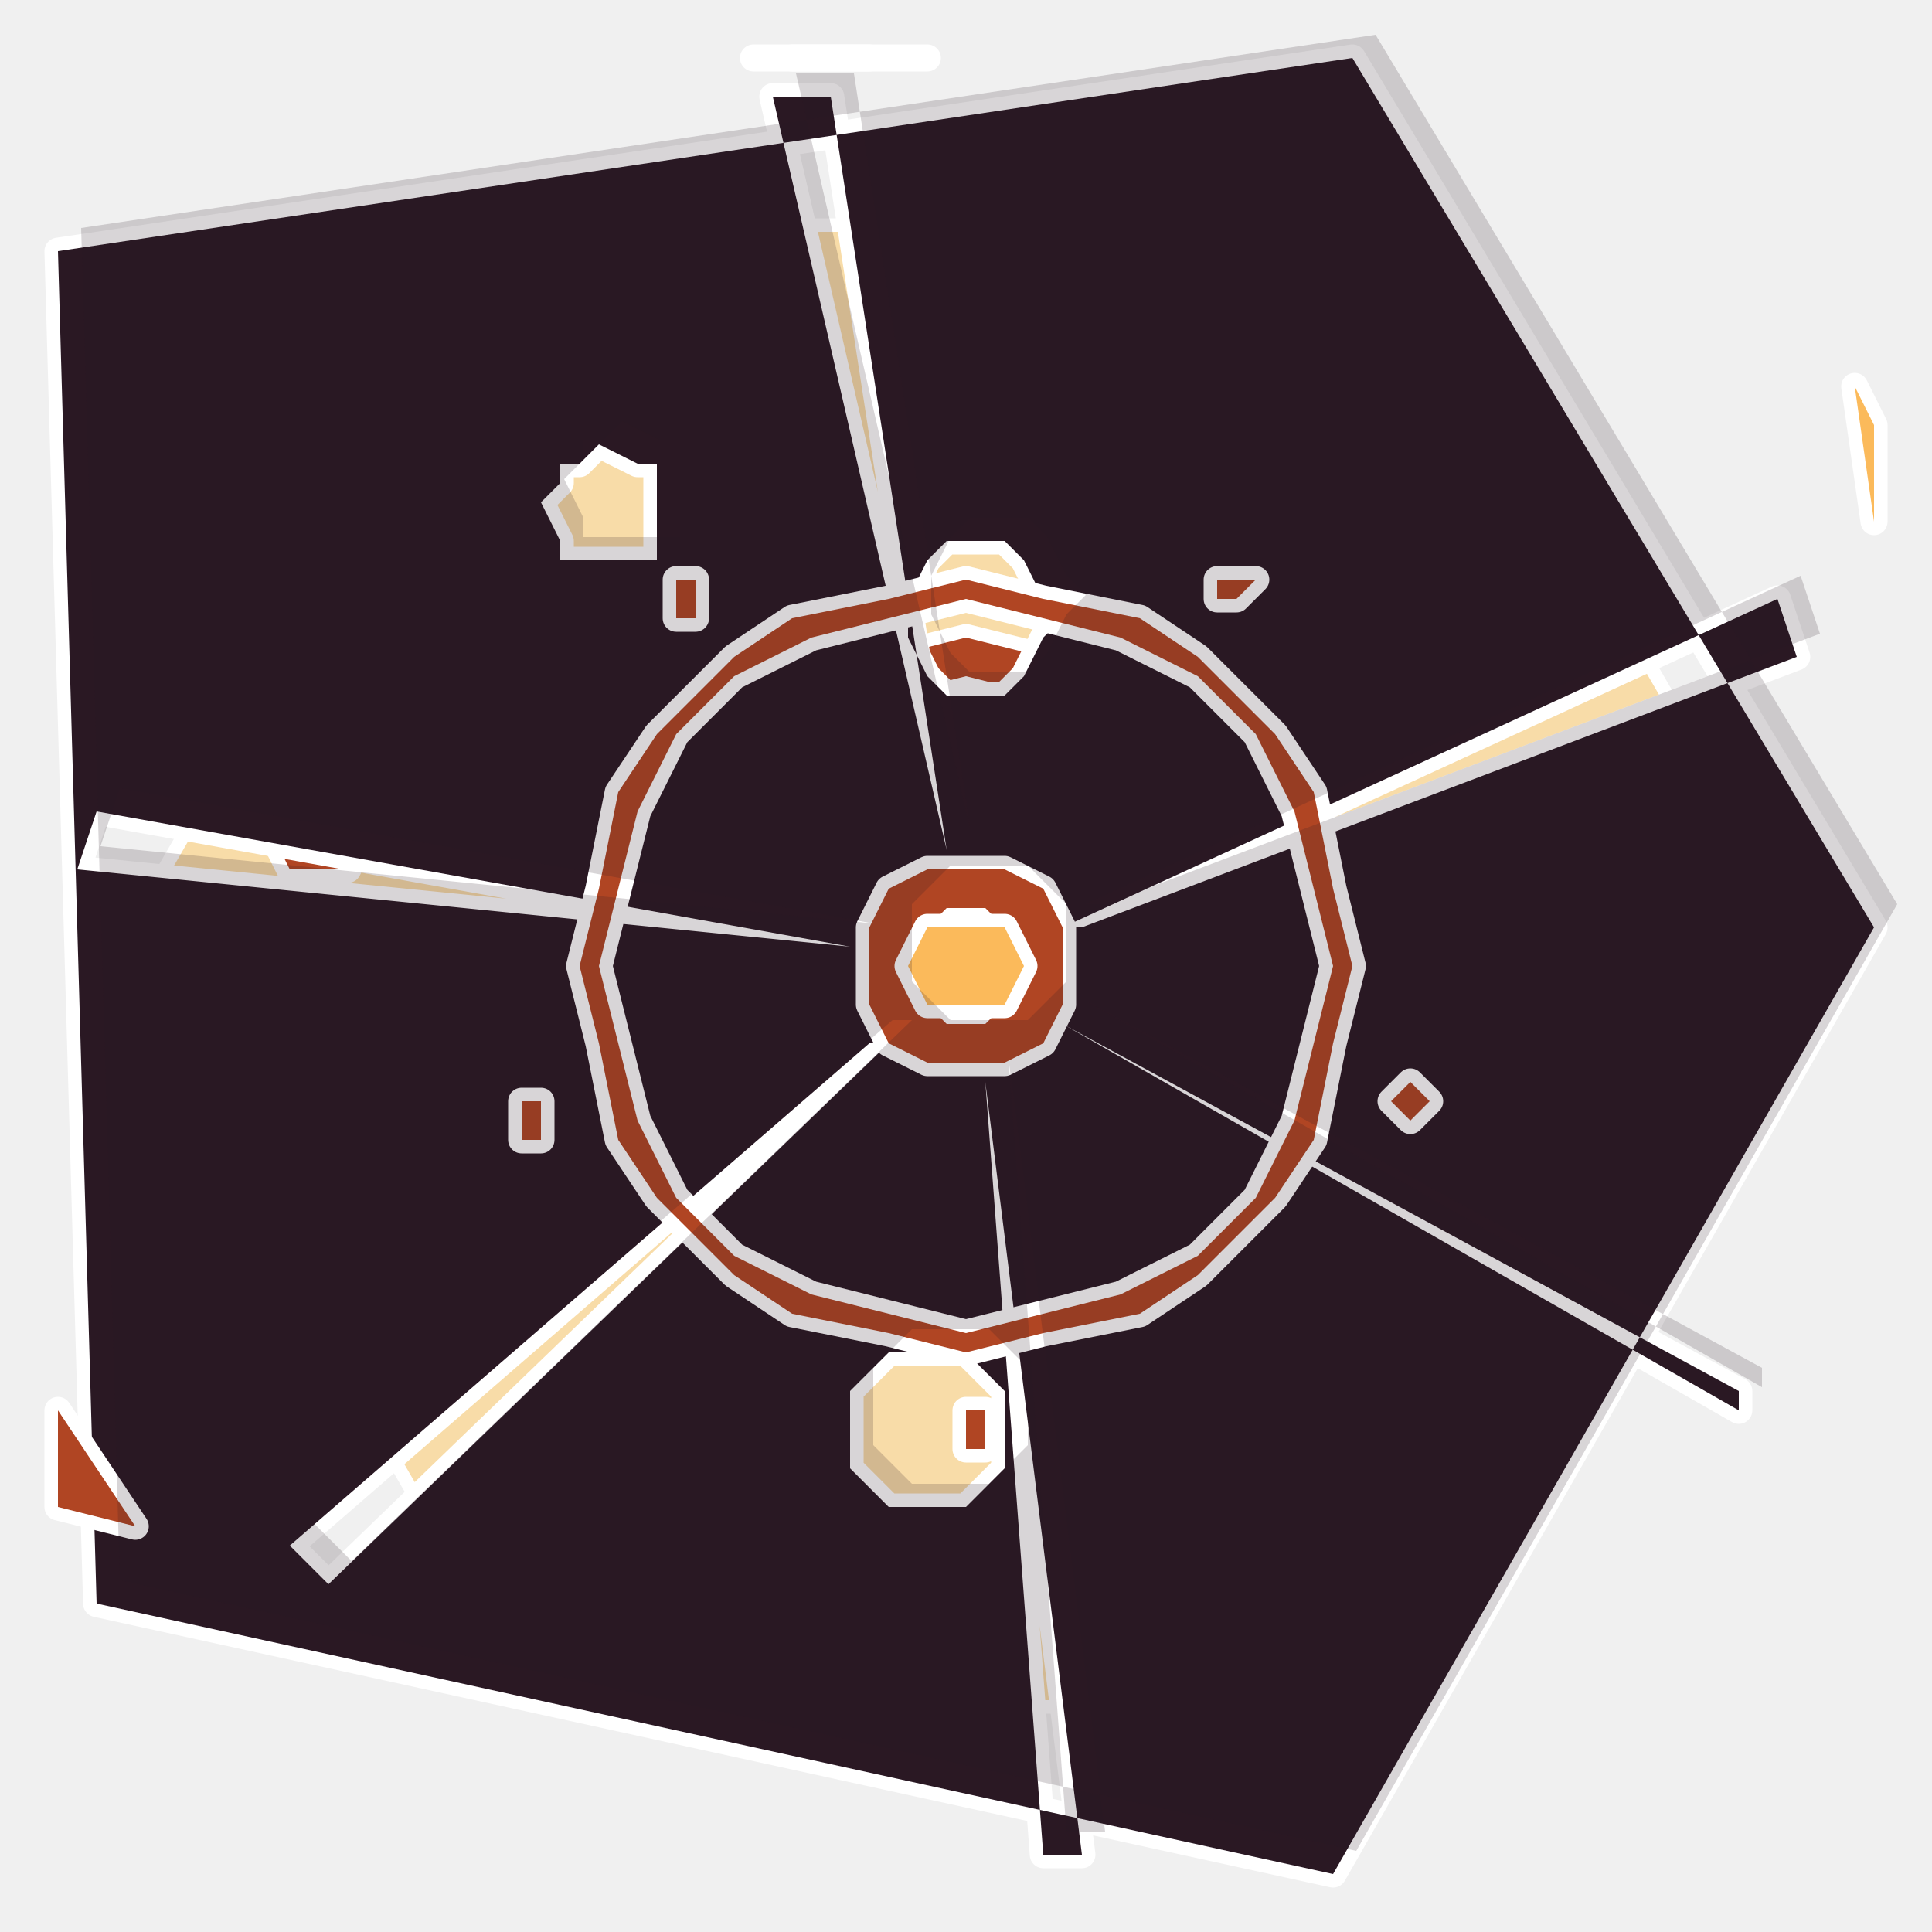
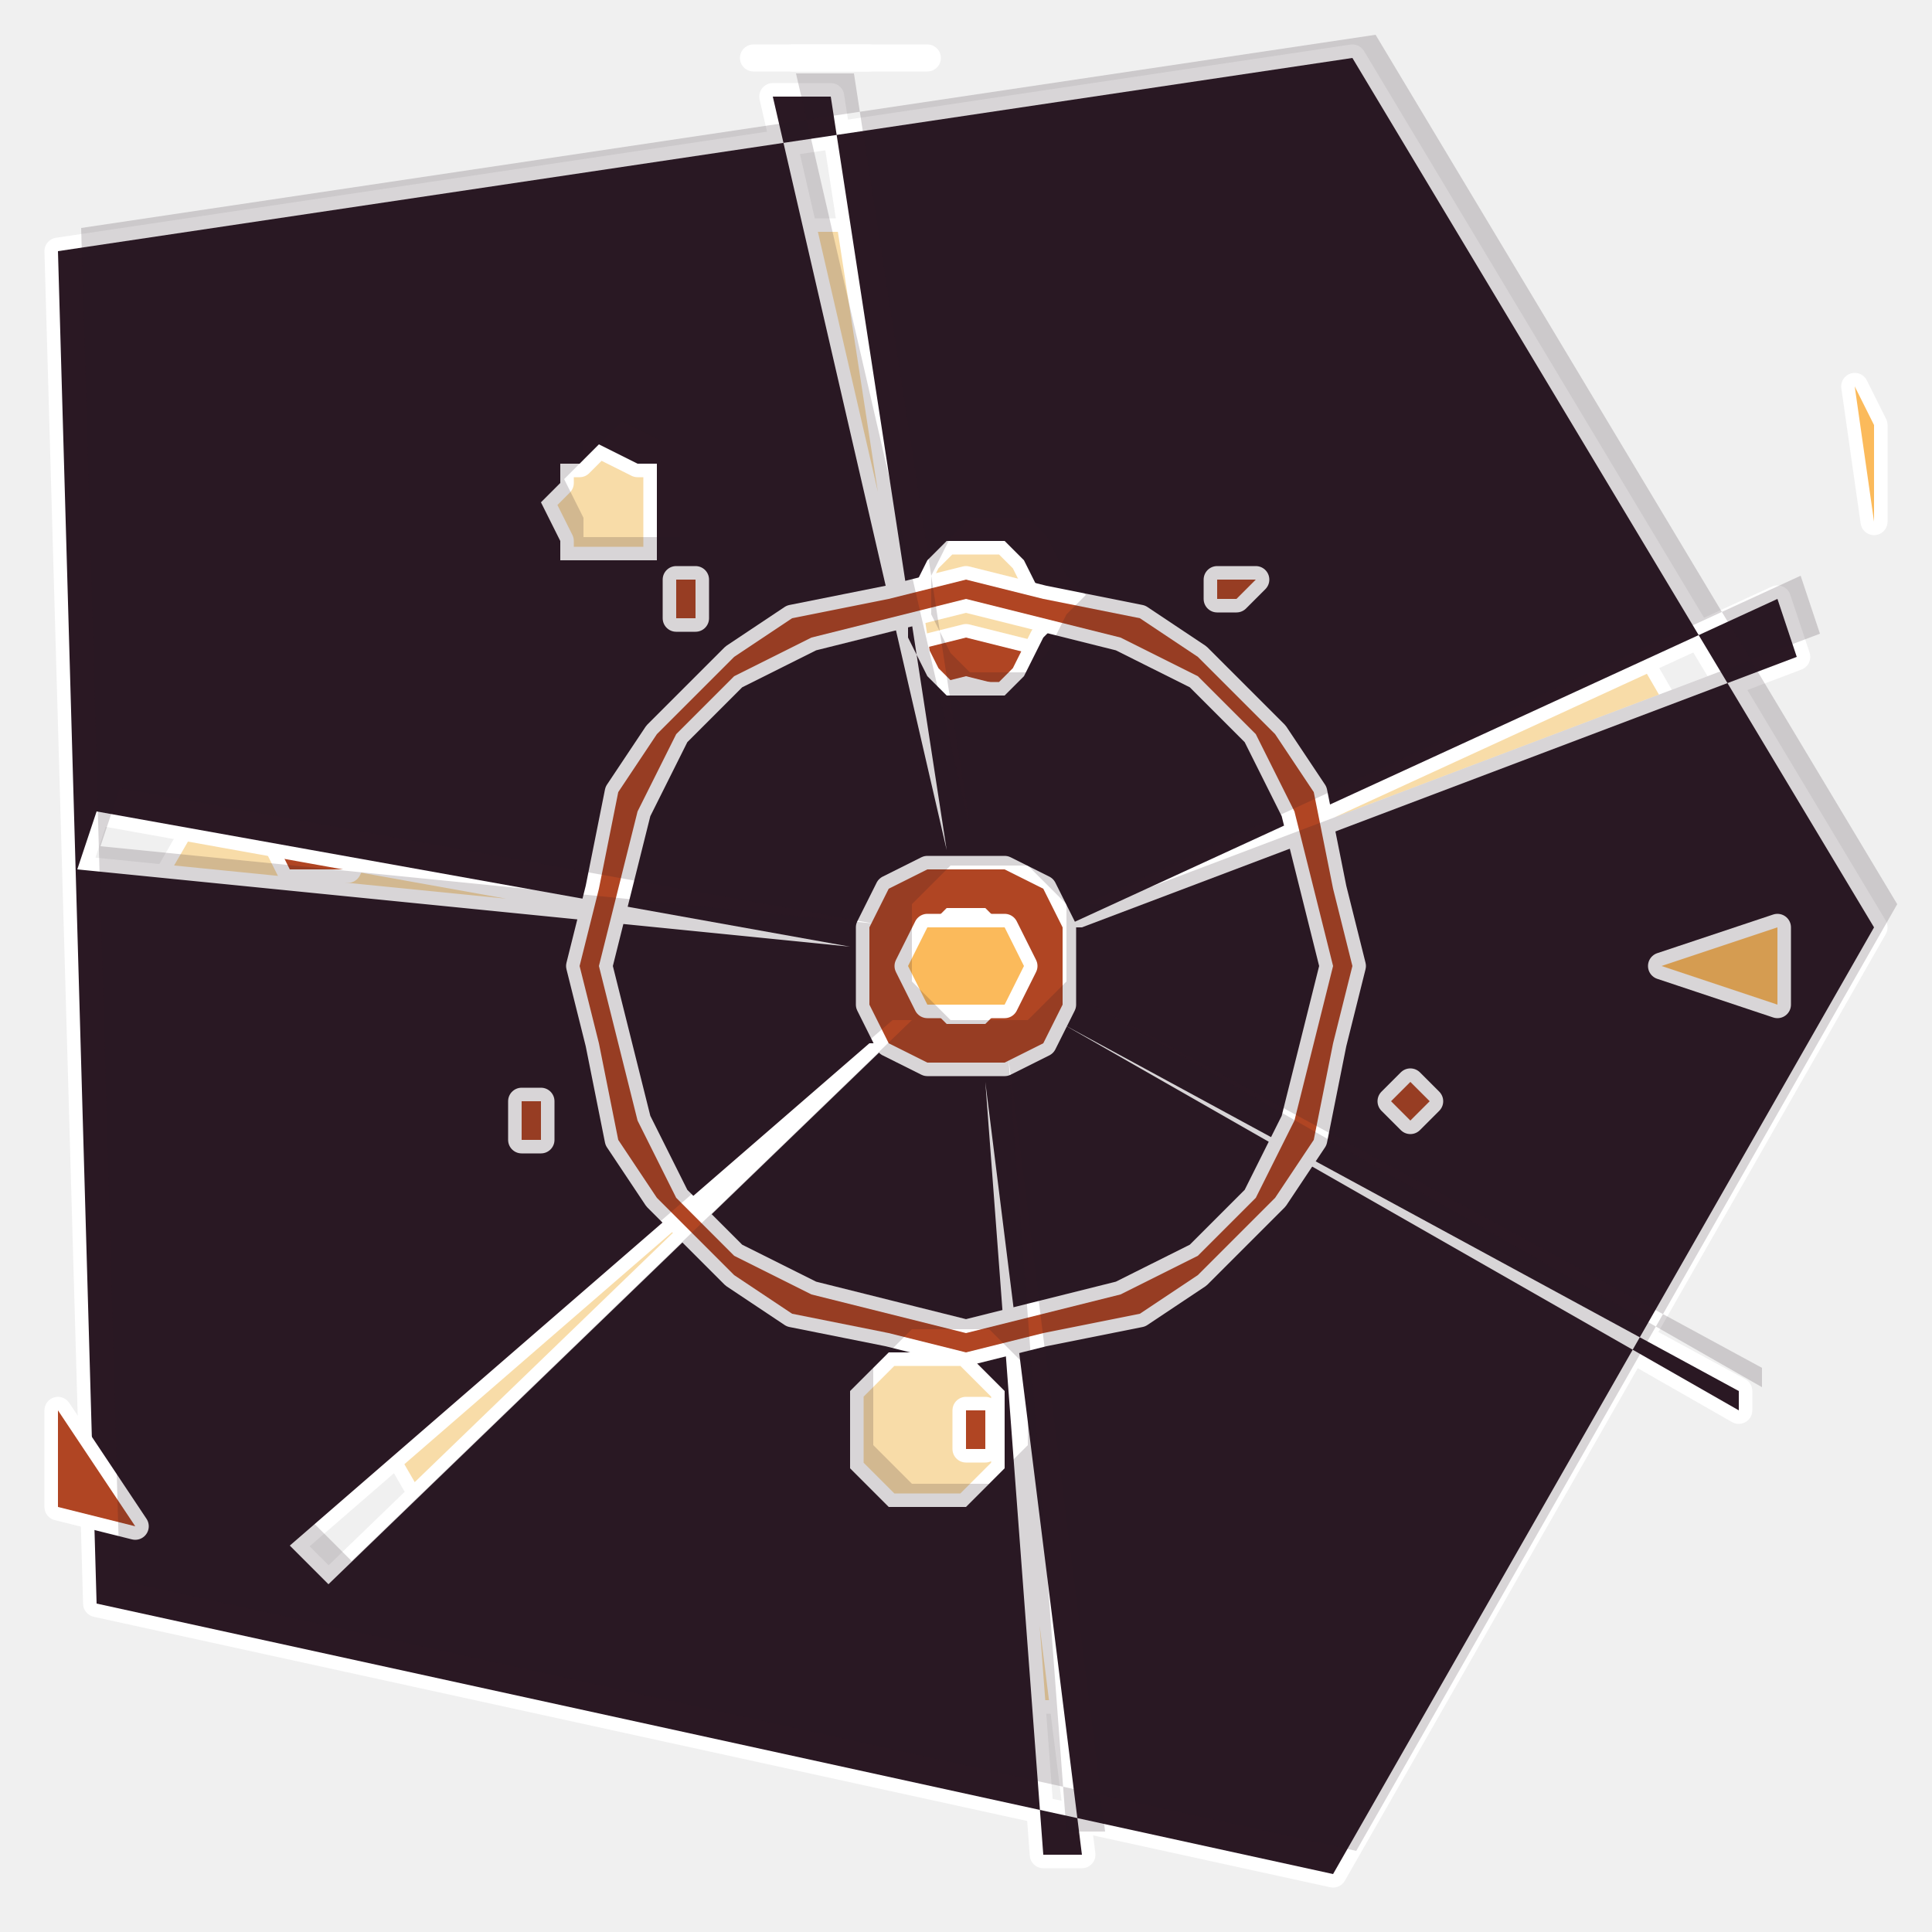
<svg xmlns="http://www.w3.org/2000/svg" viewBox="0 0 100 100" role="img" aria-label="@playform/ets-plugin-dsh-cost - interlace-tile">
  <style>
		@media (prefers-reduced-motion: no-preference) {
			.ets-plugin-dsh-cost-scene * { transform-box: view-box; transform-origin: 50% 50%; }
		.ets-plugin-dsh-cost-counter { animation: ets-plugin-dsh-cost-counter 23s linear -5s infinite; }
		@keyframes ets-plugin-dsh-cost-counter { to { transform: rotate(-360deg); } }
		.ets-plugin-dsh-cost-breathe { animation: ets-plugin-dsh-cost-breathe 7s ease-in-out -5s infinite; }
		@keyframes ets-plugin-dsh-cost-breathe { 50% { transform: scale(1.06); opacity: 0.85; } }
		.ets-plugin-dsh-cost-fire { animation: ets-plugin-dsh-cost-fire 2.9s ease-in-out infinite; }
		@keyframes ets-plugin-dsh-cost-fire { 0%, 100% { opacity: 0.35; } 50% { opacity: 1; } }
		.ets-plugin-dsh-cost-twinkle { animation: ets-plugin-dsh-cost-twinkle 6s ease-in-out -5s infinite; }
		@keyframes ets-plugin-dsh-cost-twinkle { 0%, 100% { transform: scale(0.94); opacity: 0.4; } 50% { transform: scale(1.06); opacity: 1; } }
		.ets-plugin-dsh-cost-trace { animation: ets-plugin-dsh-cost-trace 6s ease-in-out -5s infinite; }
		@keyframes ets-plugin-dsh-cost-trace { 0%, 100% { transform: translate(0, 0); opacity: 1; } 50% { transform: translate(1.4px, -1.4px); opacity: 0.35; } }
		}
	</style>
  <defs>
    <path id="ets-plugin-dsh-cost-0" d="M94,50 L72,88 L28,88 L6,50 L28,12 L72,12 Z" />
    <path id="ets-plugin-dsh-cost-1" d="M26,29 L25,31 L23,31 L22,31 L21,29 L22,27 L23,27 L25,27 Z" />
    <path id="ets-plugin-dsh-cost-2" d="M19,43 L18,45 L17,45 L15,45 L14,43 L15,41 L17,41 L18,41 Z" />
    <path id="ets-plugin-dsh-cost-3" d="M64,50 L64,54 L62,57 L60,60 L57,62 L54,64 L50,64 L46,64 L43,62 L40,60 L38,57 L36,54 L36,50 L36,46 L38,43 L40,40 L43,38 L46,36 L50,36 L54,36 L57,38 L60,40 L62,43 L64,46 Z M62,50 L61,53 L60,56 L58,58 L56,60 L53,61 L50,62 L47,61 L44,60 L42,58 L40,56 L39,53 L38,50 L39,47 L40,44 L42,42 L44,40 L47,39 L50,38 L53,39 L56,40 L58,42 L60,44 L61,47 Z" />
    <path id="ets-plugin-dsh-cost-4" d="M67,50 L66,54 L65,59 L62,62 L59,65 L54,66 L50,67 L46,66 L42,65 L38,62 L35,59 L34,54 L33,50 L34,46 L35,42 L38,38 L41,35 L46,34 L50,33 L54,34 L59,35 L62,38 L65,41 L66,46 Z M65,50 L64,54 L63,57 L60,60 L57,63 L54,64 L50,65 L46,64 L43,63 L40,60 L37,57 L36,54 L35,50 L36,46 L37,43 L40,40 L43,37 L46,36 L50,35 L54,36 L57,37 L60,40 L63,43 L64,46 Z" />
    <path id="ets-plugin-dsh-cost-5" d="M97,48 L69,97 L5,83 L3,13 L70,3 Z M55,53 L90,72 L90,73 L55,53 Z M55,32 L54,33 L53,35 L52,36 L51,36 L49,36 L48,35 L47,33 L47,32 L47,31 L48,29 L49,28 L51,28 L52,28 L53,29 L54,31 Z M51,56 L56,96 L54,96 L51,56 Z M46,54 L17,82 L15,80 L45,54 Z M52,74 L52,76 L51,77 L50,78 L48,78 L46,78 L45,77 L44,76 L44,74 L44,72 L45,71 L46,70 L48,70 L50,70 L51,71 L52,72 Z M44,49 L4,45 L5,42 L44,49 Z M49,44 L40,5 L43,5 L49,44 Z M34,26 L34,28 L34,29 L33,29 L31,29 L30,29 L29,29 L29,28 L28,26 L29,25 L29,24 L30,24 L31,23 L33,24 L34,24 L34,25 Z M55,48 L92,31 L93,34 L56,48 Z M54,50 L54,52 L53,53 L52,54 L50,54 L48,54 L47,53 L46,52 L46,50 L46,48 L47,47 L48,46 L50,46 L52,46 L53,47 L54,48 Z" />
    <path id="ets-plugin-dsh-cost-6" d="M55,50 L55,52 L54,54 L52,55 L50,55 L48,55 L46,54 L45,52 L45,50 L45,48 L46,46 L48,45 L50,45 L52,45 L54,46 L55,48 Z M53,50 L53,51 L52,52 L51,53 L50,53 L49,53 L48,52 L47,51 L47,50 L47,49 L48,48 L49,47 L50,47 L51,47 L52,48 L53,49 Z" />
-     <path id="ets-plugin-dsh-cost-7" d="M70,50 L69,54 L68,59 L66,62 L62,66 L59,68 L54,69 L50,70 L46,69 L41,68 L38,66 L34,62 L32,59 L31,54 L30,50 L31,46 L32,41 L34,38 L38,34 L41,32 L46,31 L50,30 L54,31 L59,32 L62,34 L66,38 L68,41 L69,46 Z M69,50 L68,54 L67,58 L65,62 L62,65 L58,67 L54,68 L50,69 L46,68 L42,67 L38,65 L35,62 L33,58 L32,54 L31,50 L32,46 L33,42 L35,38 L38,35 L42,33 L46,32 L50,31 L54,32 L58,33 L62,35 L65,38 L67,42 L68,46 Z" />
-     <path id="ets-plugin-dsh-cost-8" d="M74,57 L73,58 L73,58 L72,57 L73,56 L73,56 Z" />
-     <path id="ets-plugin-dsh-cost-9" d="M51,74 L51,75 L50,75 L50,74 L50,73 L51,73 Z" />
-     <path id="ets-plugin-dsh-cost-10" d="M28,58 L28,59 L27,59 L27,58 L27,57 L28,57 Z" />
-     <path id="ets-plugin-dsh-cost-11" d="M36,31 L36,32 L35,32 L35,31 L35,30 L36,30 Z" />
-     <path id="ets-plugin-dsh-cost-12" d="M65,30 L64,31 L63,31 L63,30 L63,30 L64,30 Z" />
-     <path id="ets-plugin-dsh-cost-13" d="M41,3 L44,3 L48,3 Z" />
-     <path id="ets-plugin-dsh-cost-14" d="M39,3 L41,3 L45,3 Z" />
-     <path id="ets-plugin-dsh-cost-15" d="M7,79 L3,78 L3,73 Z" />
-     <path id="ets-plugin-dsh-cost-16" d="M96,20 L97,22 L97,27 Z" />
-     <path id="ets-plugin-dsh-cost-17" d="M53,50 L52,52 L51,52 L49,52 L48,52 L47,50 L48,48 L49,48 L51,48 L52,48 Z" />
+     <path id="ets-plugin-dsh-cost-7" d="M92,48 L86,50 L92,52 Z" />
+     <path id="ets-plugin-dsh-cost-8" d="M70,50 L69,54 L68,59 L66,62 L62,66 L59,68 L54,69 L50,70 L46,69 L41,68 L38,66 L34,62 L32,59 L31,54 L30,50 L31,46 L32,41 L34,38 L38,34 L41,32 L46,31 L50,30 L54,31 L59,32 L62,34 L66,38 L68,41 L69,46 Z M69,50 L68,54 L67,58 L65,62 L62,65 L58,67 L54,68 L50,69 L46,68 L42,67 L38,65 L35,62 L33,58 L32,54 L31,50 L32,46 L33,42 L35,38 L38,35 L42,33 L46,32 L50,31 L54,32 L58,33 L62,35 L65,38 L67,42 L68,46 Z" />
+     <path id="ets-plugin-dsh-cost-9" d="M74,57 L73,58 L73,58 L72,57 L73,56 L73,56 Z" />
+     <path id="ets-plugin-dsh-cost-10" d="M51,74 L51,75 L50,75 L50,74 L50,73 L51,73 Z" />
+     <path id="ets-plugin-dsh-cost-11" d="M28,58 L28,59 L27,59 L27,58 L27,57 L28,57 Z" />
+     <path id="ets-plugin-dsh-cost-12" d="M36,31 L36,32 L35,32 L35,31 L35,30 L36,30 Z" />
+     <path id="ets-plugin-dsh-cost-13" d="M65,30 L64,31 L63,31 L63,30 L63,30 L64,30 Z" />
+     <path id="ets-plugin-dsh-cost-14" d="M41,3 L44,3 L48,3 Z" />
+     <path id="ets-plugin-dsh-cost-15" d="M39,3 L41,3 L45,3 Z" />
+     <path id="ets-plugin-dsh-cost-16" d="M7,79 L3,78 L3,73 Z" />
+     <path id="ets-plugin-dsh-cost-17" d="M96,20 L97,22 L97,27 Z" />
+     <path id="ets-plugin-dsh-cost-18" d="M53,50 L52,52 L51,52 L49,52 L48,52 L47,50 L48,48 L49,48 L51,48 L52,48 Z" />
  </defs>
  <g class="ets-plugin-dsh-cost-scene">
    <g fill="#F8DCA8" fill-opacity="1" fill-rule="evenodd" stroke="#ffffff" stroke-width="1.4" stroke-linejoin="round" paint-order="stroke fill">
      <use class="ets-plugin-dsh-cost-breathe" href="#ets-plugin-dsh-cost-0" />
    </g>
    <g fill="#B04523" fill-opacity="1" fill-rule="evenodd" stroke="#ffffff" stroke-width="1.4" stroke-linejoin="round" paint-order="stroke fill">
      <use class="ets-plugin-dsh-cost-fire" style="animation-delay:-5.00s" href="#ets-plugin-dsh-cost-1" />
      <use class="ets-plugin-dsh-cost-fire" style="animation-delay:-5.18s" href="#ets-plugin-dsh-cost-2" />
      <use class="ets-plugin-dsh-cost-breathe" href="#ets-plugin-dsh-cost-3" />
      <use class="ets-plugin-dsh-cost-breathe" href="#ets-plugin-dsh-cost-4" />
    </g>
    <g fill="#2A1823" fill-opacity="1" fill-rule="evenodd" stroke="#ffffff" stroke-width="1.4" stroke-linejoin="round" paint-order="stroke fill">
      <use class="ets-plugin-dsh-cost-breathe" href="#ets-plugin-dsh-cost-5" />
    </g>
    <g fill="#B04523" fill-opacity="1" fill-rule="evenodd" stroke="#ffffff" stroke-width="1.4" stroke-linejoin="round" paint-order="stroke fill">
      <use class="ets-plugin-dsh-cost-breathe" href="#ets-plugin-dsh-cost-6" />
-       <use class="ets-plugin-dsh-cost-breathe" href="#ets-plugin-dsh-cost-7" />
-       <use class="ets-plugin-dsh-cost-counter" href="#ets-plugin-dsh-cost-8" />
+     </g>
+     <g fill="#FBBA5B" fill-opacity="1" fill-rule="evenodd" stroke="#ffffff" stroke-width="1.4" stroke-linejoin="round" paint-order="stroke fill">
+       <use class="ets-plugin-dsh-cost-fire" style="animation-delay:-5.36s" href="#ets-plugin-dsh-cost-7" />
+     </g>
+     <g fill="#B04523" fill-opacity="1" fill-rule="evenodd" stroke="#ffffff" stroke-width="1.4" stroke-linejoin="round" paint-order="stroke fill">
+       <use class="ets-plugin-dsh-cost-breathe" href="#ets-plugin-dsh-cost-8" />
      <use class="ets-plugin-dsh-cost-counter" href="#ets-plugin-dsh-cost-9" />
      <use class="ets-plugin-dsh-cost-counter" href="#ets-plugin-dsh-cost-10" />
      <use class="ets-plugin-dsh-cost-counter" href="#ets-plugin-dsh-cost-11" />
      <use class="ets-plugin-dsh-cost-counter" href="#ets-plugin-dsh-cost-12" />
-       <use class="ets-plugin-dsh-cost-twinkle" href="#ets-plugin-dsh-cost-13" />
+       <use class="ets-plugin-dsh-cost-counter" href="#ets-plugin-dsh-cost-13" />
+       <use class="ets-plugin-dsh-cost-twinkle" href="#ets-plugin-dsh-cost-14" />
    </g>
    <g fill="#FBBA5B" fill-opacity="1" fill-rule="evenodd" stroke="#ffffff" stroke-width="1.4" stroke-linejoin="round" paint-order="stroke fill">
-       <use class="ets-plugin-dsh-cost-twinkle" href="#ets-plugin-dsh-cost-14" />
+       <use class="ets-plugin-dsh-cost-twinkle" href="#ets-plugin-dsh-cost-15" />
    </g>
    <g fill="#B04523" fill-opacity="1" fill-rule="evenodd" stroke="#ffffff" stroke-width="1.4" stroke-linejoin="round" paint-order="stroke fill">
-       <use class="ets-plugin-dsh-cost-twinkle" href="#ets-plugin-dsh-cost-15" />
+       <use class="ets-plugin-dsh-cost-twinkle" href="#ets-plugin-dsh-cost-16" />
    </g>
    <g fill="#FBBA5B" fill-opacity="1" fill-rule="evenodd" stroke="#ffffff" stroke-width="1.4" stroke-linejoin="round" paint-order="stroke fill">
-       <use class="ets-plugin-dsh-cost-twinkle" href="#ets-plugin-dsh-cost-16" />
-       <use class="ets-plugin-dsh-cost-breathe" href="#ets-plugin-dsh-cost-17" />
+       <use class="ets-plugin-dsh-cost-twinkle" href="#ets-plugin-dsh-cost-17" />
+       <use class="ets-plugin-dsh-cost-breathe" href="#ets-plugin-dsh-cost-18" />
    </g>
    <g class="ets-plugin-dsh-cost-trace" fill="#2A1823" fill-opacity="0.18" fill-rule="evenodd" stroke="none">
      <g transform="translate(1.2,-1.2)">
        <use href="#ets-plugin-dsh-cost-5" />
      </g>
    </g>
  </g>
</svg>
